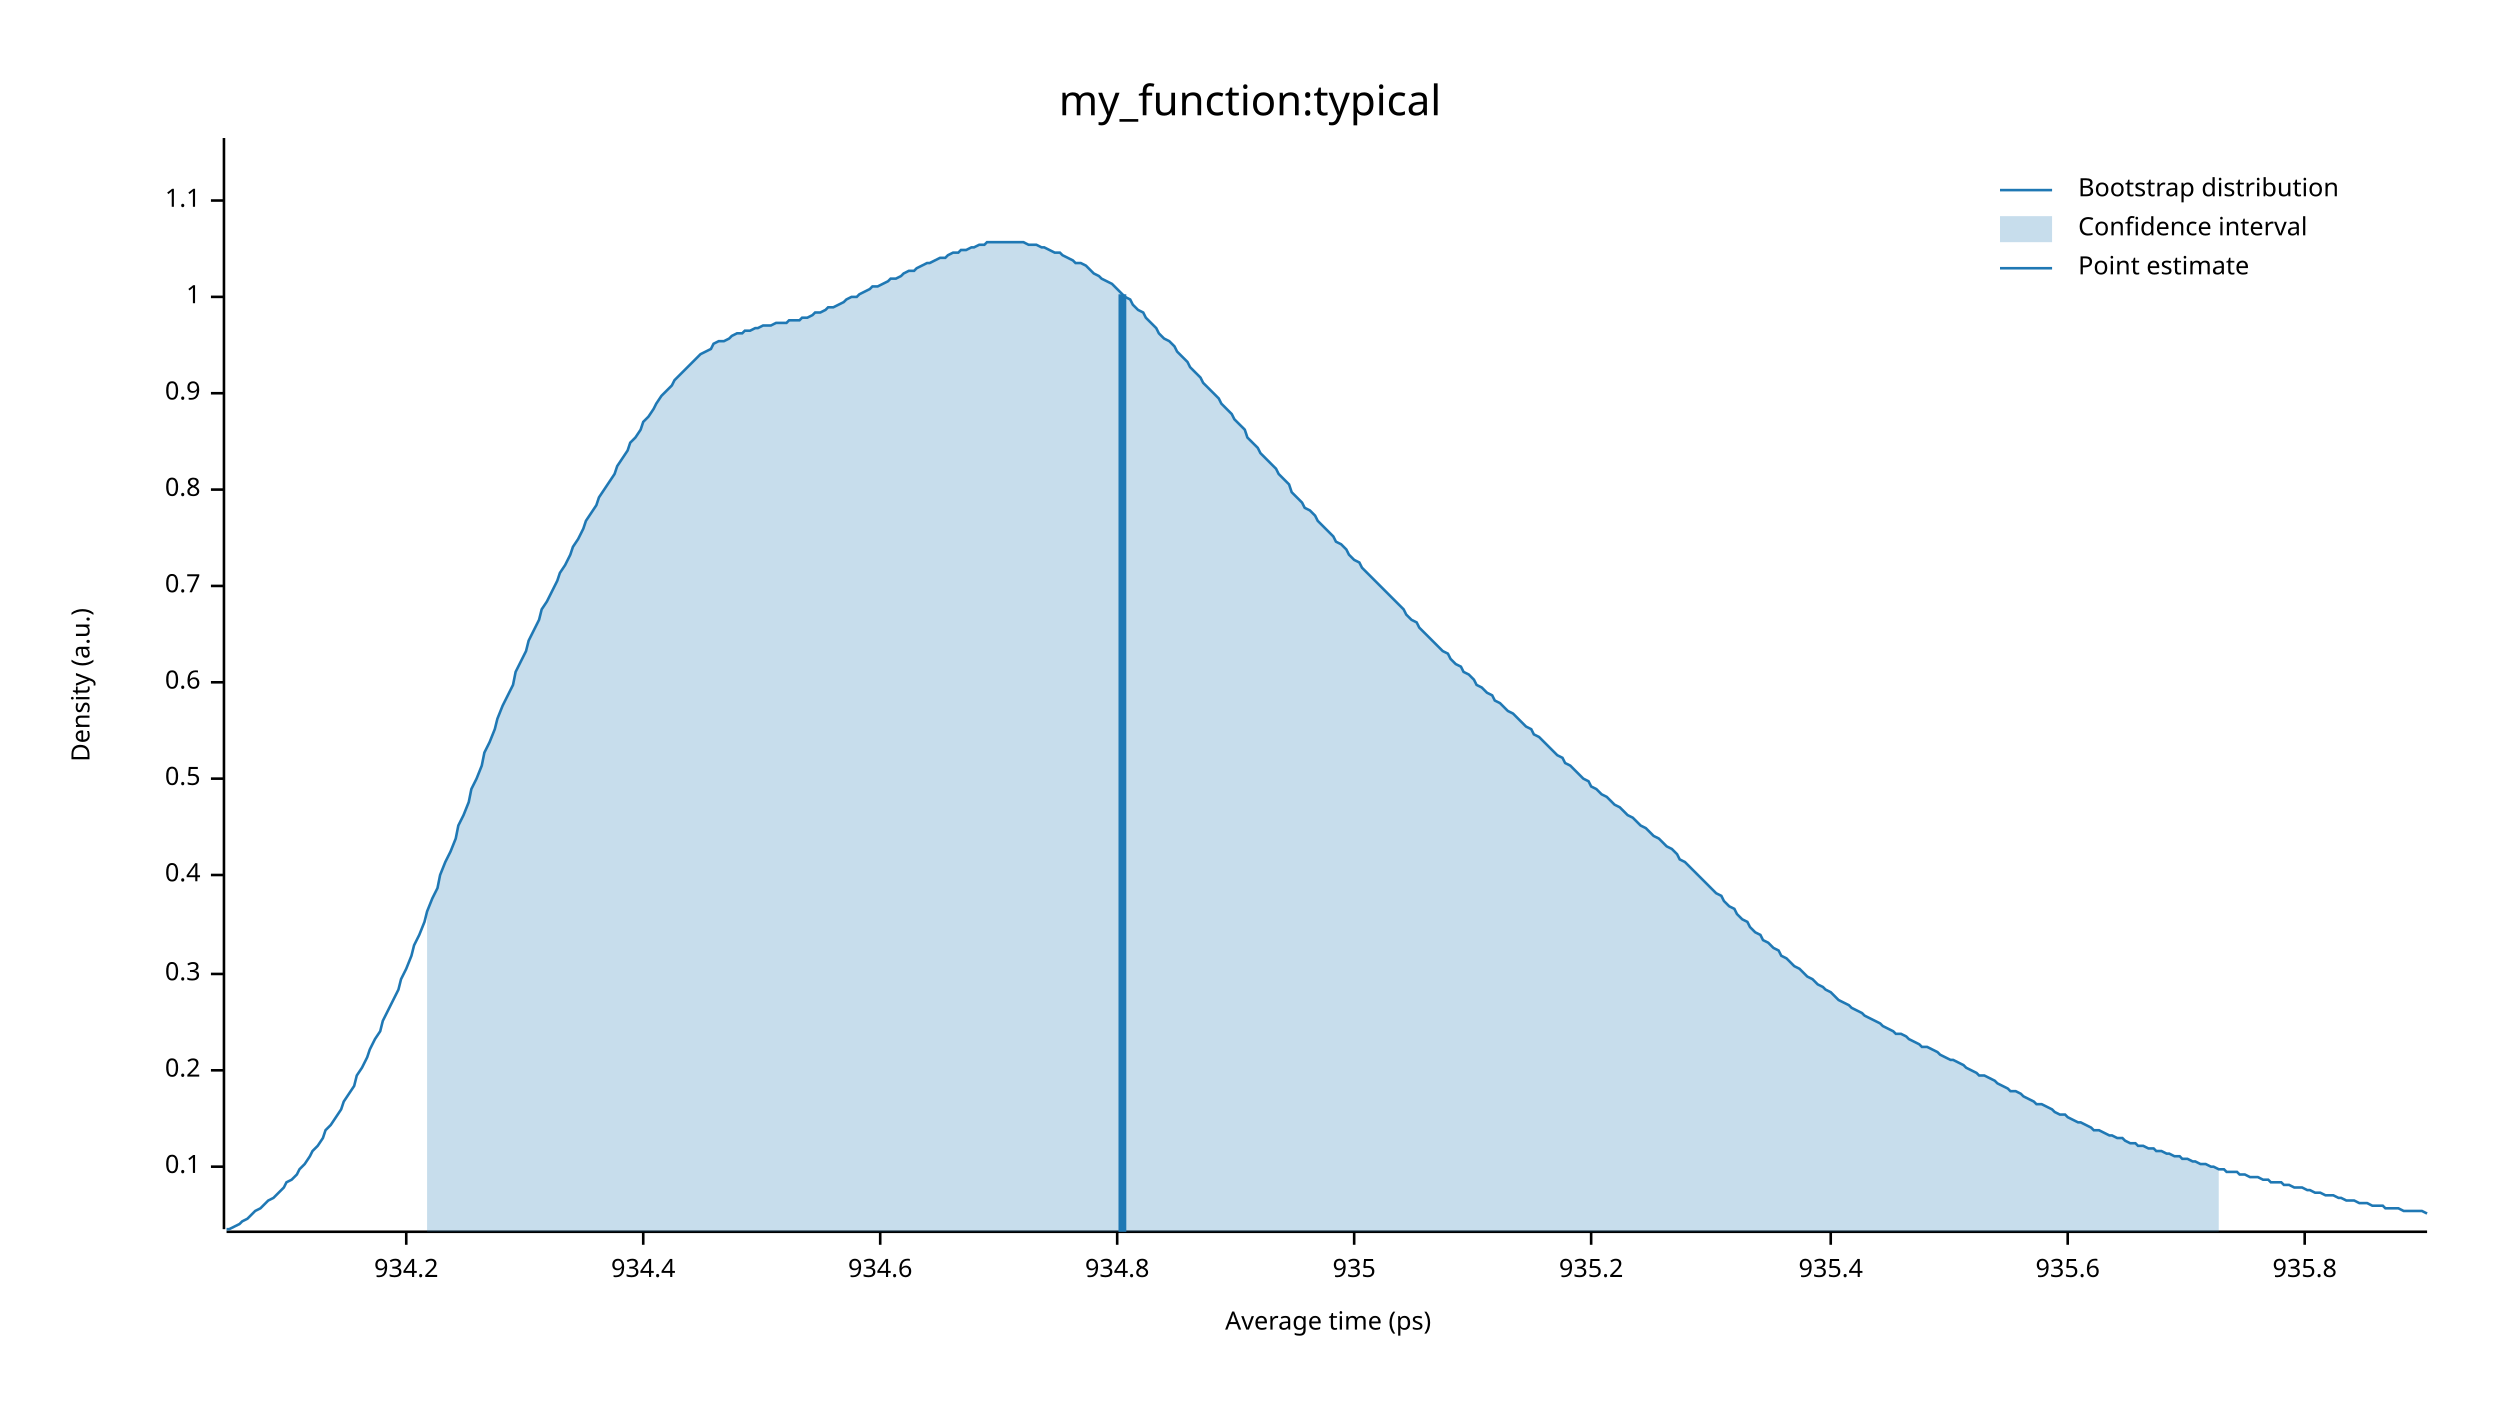
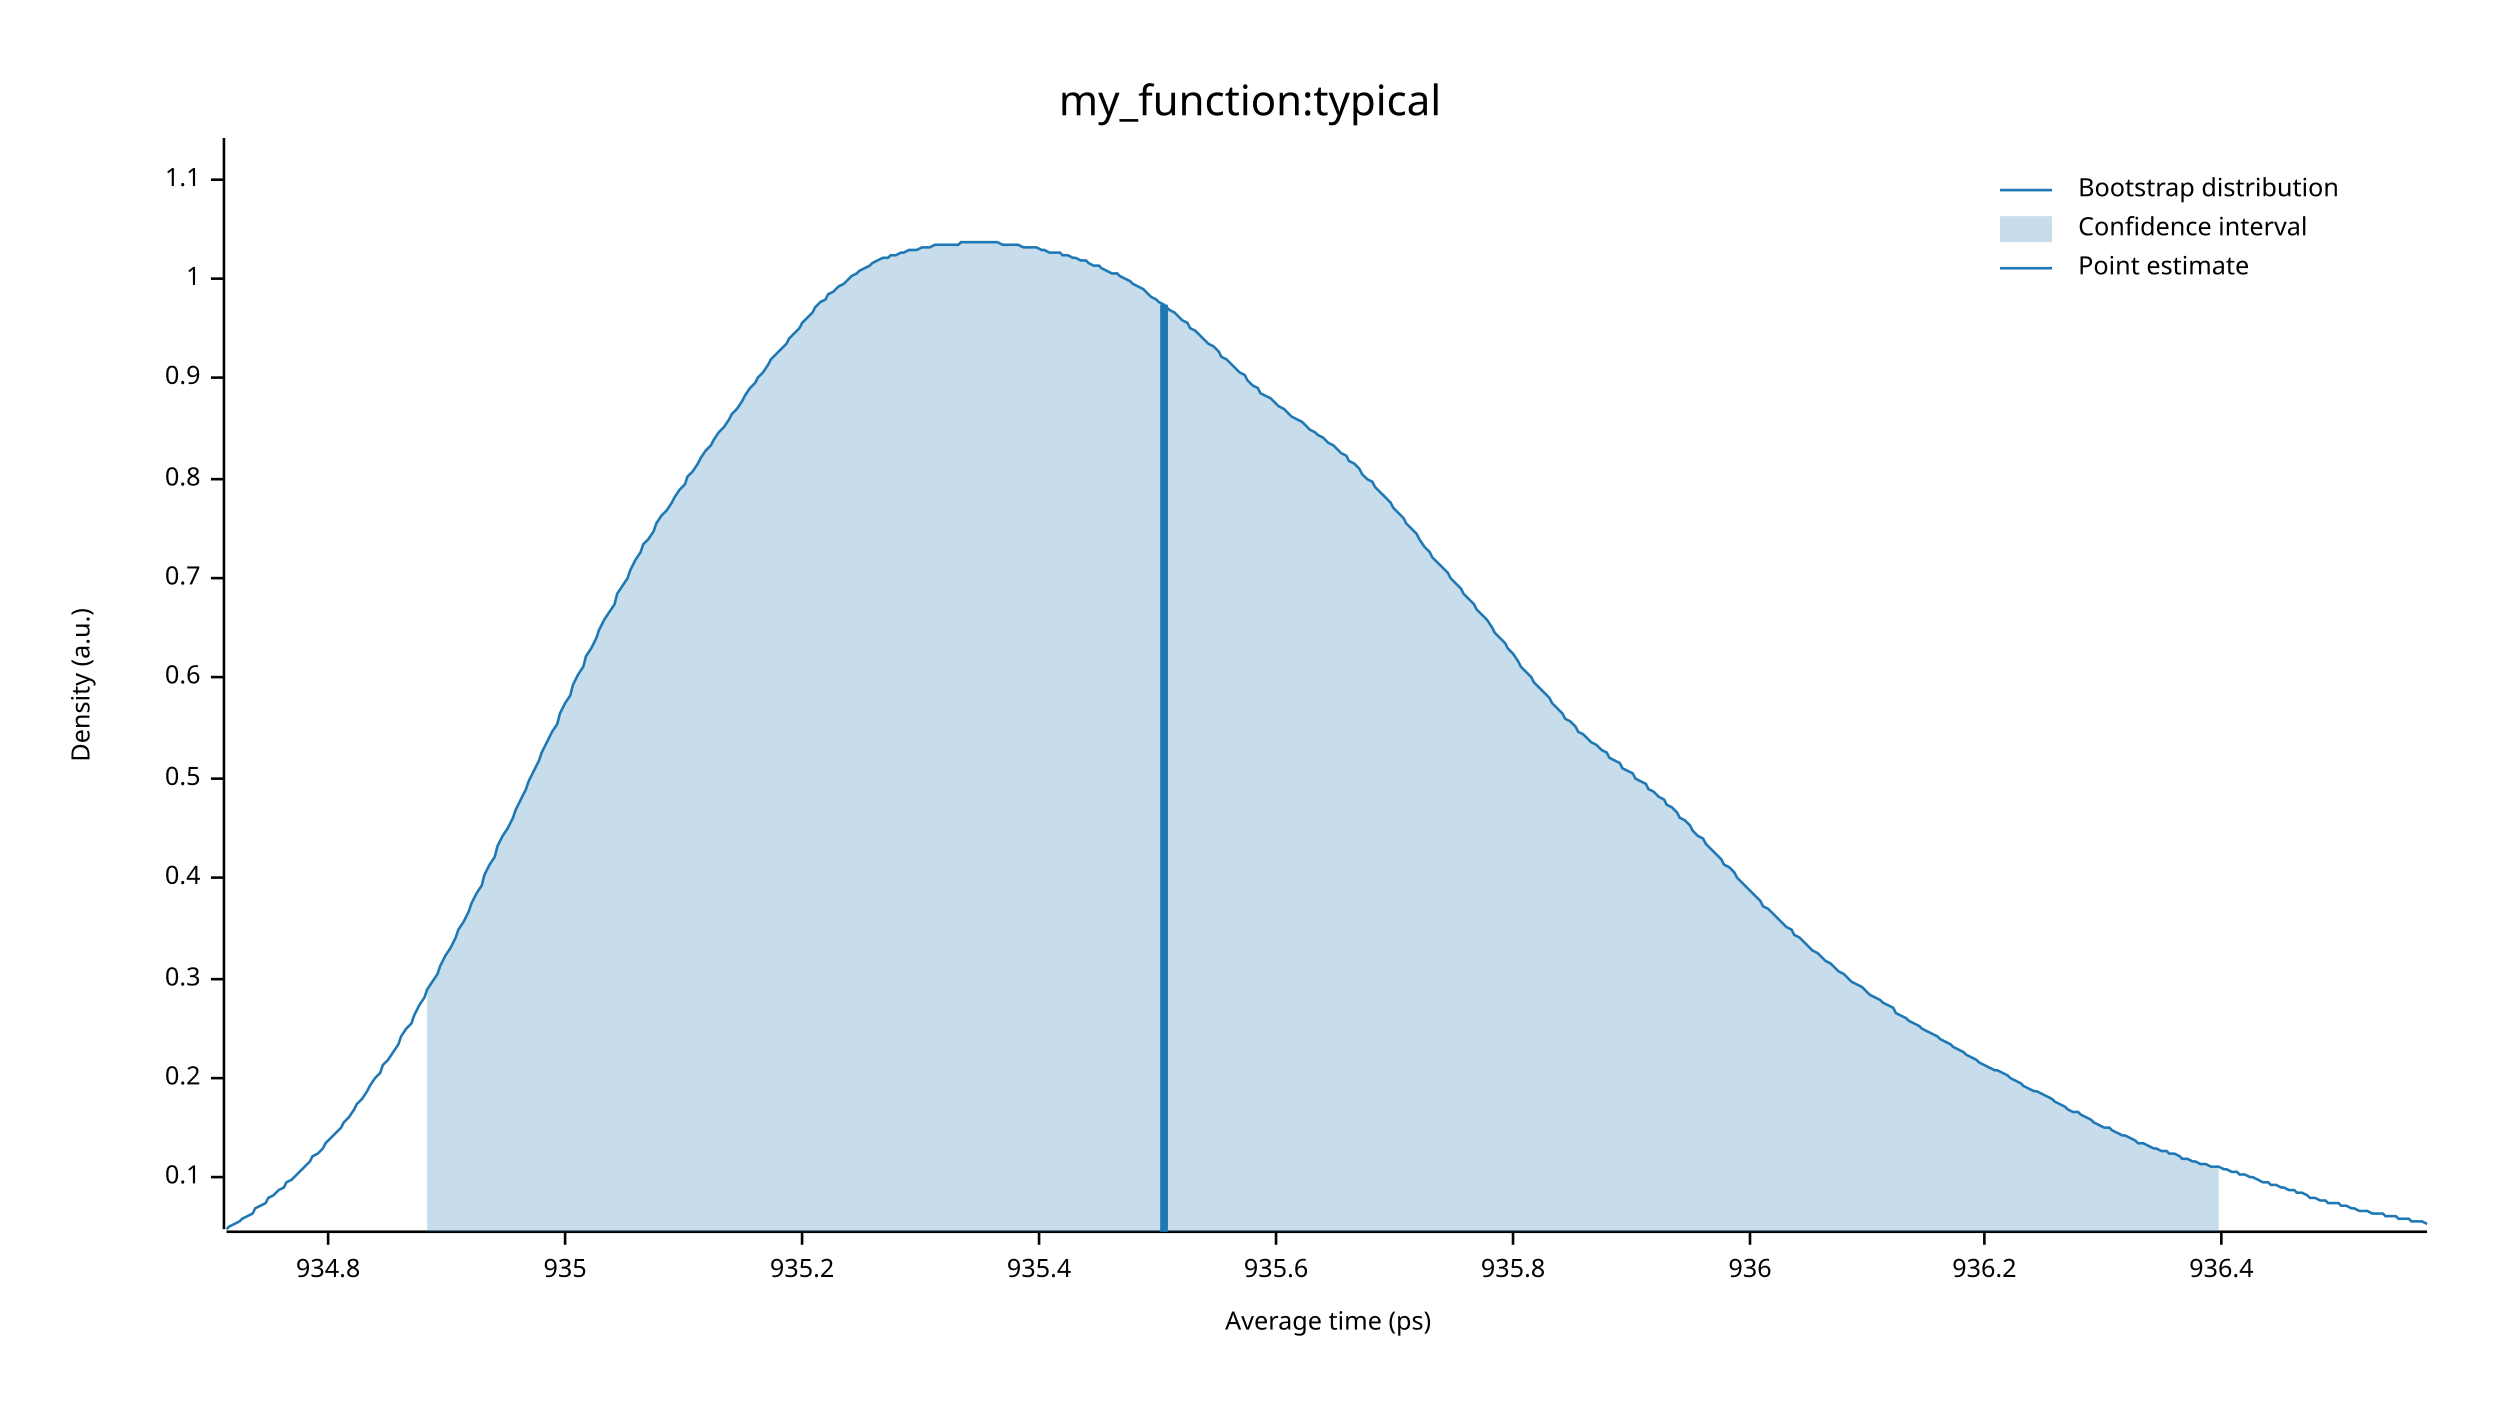
<svg xmlns="http://www.w3.org/2000/svg" width="960" height="540" viewBox="0 0 960 540">
  <text x="480" y="32" dy="0.76em" text-anchor="middle" font-family="sans-serif" font-size="16.129" opacity="1" fill="#000000">
my_function:typical
</text>
  <text x="27" y="263" dy="0.76em" text-anchor="middle" font-family="sans-serif" font-size="9.677" opacity="1" fill="#000000" transform="rotate(270, 27, 263)">
Density (a.u.)
</text>
  <text x="510" y="513" dy="-0.5ex" text-anchor="middle" font-family="sans-serif" font-size="9.677" opacity="1" fill="#000000">
Average time (ps)
</text>
  <polyline fill="none" opacity="1" stroke="#000000" stroke-width="1" points="86,53 86,472 " />
-   <text x="77" y="448" dy="0.5ex" text-anchor="end" font-family="sans-serif" font-size="9.677" opacity="1" fill="#000000">
+   <text x="77" y="452" dy="0.5ex" text-anchor="end" font-family="sans-serif" font-size="9.677" opacity="1" fill="#000000">
0.1
</text>
-   <polyline fill="none" opacity="1" stroke="#000000" stroke-width="1" points="81,448 86,448 " />
-   <text x="77" y="411" dy="0.5ex" text-anchor="end" font-family="sans-serif" font-size="9.677" opacity="1" fill="#000000">
+   <polyline fill="none" opacity="1" stroke="#000000" stroke-width="1" points="81,452 86,452 " />
+   <text x="77" y="414" dy="0.5ex" text-anchor="end" font-family="sans-serif" font-size="9.677" opacity="1" fill="#000000">
0.2
</text>
-   <polyline fill="none" opacity="1" stroke="#000000" stroke-width="1" points="81,411 86,411 " />
-   <text x="77" y="374" dy="0.5ex" text-anchor="end" font-family="sans-serif" font-size="9.677" opacity="1" fill="#000000">
+   <polyline fill="none" opacity="1" stroke="#000000" stroke-width="1" points="81,414 86,414 " />
+   <text x="77" y="376" dy="0.5ex" text-anchor="end" font-family="sans-serif" font-size="9.677" opacity="1" fill="#000000">
0.3
</text>
-   <polyline fill="none" opacity="1" stroke="#000000" stroke-width="1" points="81,374 86,374 " />
-   <text x="77" y="336" dy="0.5ex" text-anchor="end" font-family="sans-serif" font-size="9.677" opacity="1" fill="#000000">
+   <polyline fill="none" opacity="1" stroke="#000000" stroke-width="1" points="81,376 86,376 " />
+   <text x="77" y="337" dy="0.5ex" text-anchor="end" font-family="sans-serif" font-size="9.677" opacity="1" fill="#000000">
0.4
</text>
-   <polyline fill="none" opacity="1" stroke="#000000" stroke-width="1" points="81,336 86,336 " />
+   <polyline fill="none" opacity="1" stroke="#000000" stroke-width="1" points="81,337 86,337 " />
  <text x="77" y="299" dy="0.5ex" text-anchor="end" font-family="sans-serif" font-size="9.677" opacity="1" fill="#000000">
0.5
</text>
  <polyline fill="none" opacity="1" stroke="#000000" stroke-width="1" points="81,299 86,299 " />
-   <text x="77" y="262" dy="0.5ex" text-anchor="end" font-family="sans-serif" font-size="9.677" opacity="1" fill="#000000">
+   <text x="77" y="260" dy="0.5ex" text-anchor="end" font-family="sans-serif" font-size="9.677" opacity="1" fill="#000000">
0.6
</text>
-   <polyline fill="none" opacity="1" stroke="#000000" stroke-width="1" points="81,262 86,262 " />
-   <text x="77" y="225" dy="0.5ex" text-anchor="end" font-family="sans-serif" font-size="9.677" opacity="1" fill="#000000">
+   <polyline fill="none" opacity="1" stroke="#000000" stroke-width="1" points="81,260 86,260 " />
+   <text x="77" y="222" dy="0.5ex" text-anchor="end" font-family="sans-serif" font-size="9.677" opacity="1" fill="#000000">
0.7
</text>
-   <polyline fill="none" opacity="1" stroke="#000000" stroke-width="1" points="81,225 86,225 " />
-   <text x="77" y="188" dy="0.5ex" text-anchor="end" font-family="sans-serif" font-size="9.677" opacity="1" fill="#000000">
+   <polyline fill="none" opacity="1" stroke="#000000" stroke-width="1" points="81,222 86,222 " />
+   <text x="77" y="184" dy="0.5ex" text-anchor="end" font-family="sans-serif" font-size="9.677" opacity="1" fill="#000000">
0.8
</text>
-   <polyline fill="none" opacity="1" stroke="#000000" stroke-width="1" points="81,188 86,188 " />
-   <text x="77" y="151" dy="0.5ex" text-anchor="end" font-family="sans-serif" font-size="9.677" opacity="1" fill="#000000">
+   <polyline fill="none" opacity="1" stroke="#000000" stroke-width="1" points="81,184 86,184 " />
+   <text x="77" y="145" dy="0.5ex" text-anchor="end" font-family="sans-serif" font-size="9.677" opacity="1" fill="#000000">
0.9
</text>
-   <polyline fill="none" opacity="1" stroke="#000000" stroke-width="1" points="81,151 86,151 " />
-   <text x="77" y="114" dy="0.5ex" text-anchor="end" font-family="sans-serif" font-size="9.677" opacity="1" fill="#000000">
+   <polyline fill="none" opacity="1" stroke="#000000" stroke-width="1" points="81,145 86,145 " />
+   <text x="77" y="107" dy="0.5ex" text-anchor="end" font-family="sans-serif" font-size="9.677" opacity="1" fill="#000000">
1
</text>
-   <polyline fill="none" opacity="1" stroke="#000000" stroke-width="1" points="81,114 86,114 " />
-   <text x="77" y="77" dy="0.5ex" text-anchor="end" font-family="sans-serif" font-size="9.677" opacity="1" fill="#000000">
+   <polyline fill="none" opacity="1" stroke="#000000" stroke-width="1" points="81,107 86,107 " />
+   <text x="77" y="69" dy="0.5ex" text-anchor="end" font-family="sans-serif" font-size="9.677" opacity="1" fill="#000000">
1.1
</text>
-   <polyline fill="none" opacity="1" stroke="#000000" stroke-width="1" points="81,77 86,77 " />
+   <polyline fill="none" opacity="1" stroke="#000000" stroke-width="1" points="81,69 86,69 " />
  <polyline fill="none" opacity="1" stroke="#000000" stroke-width="1" points="87,473 932,473 " />
-   <text x="156" y="483" dy="0.76em" text-anchor="middle" font-family="sans-serif" font-size="9.677" opacity="1" fill="#000000">
- 934.2
- </text>
-   <polyline fill="none" opacity="1" stroke="#000000" stroke-width="1" points="156,473 156,478 " />
-   <text x="247" y="483" dy="0.76em" text-anchor="middle" font-family="sans-serif" font-size="9.677" opacity="1" fill="#000000">
- 934.4
- </text>
-   <polyline fill="none" opacity="1" stroke="#000000" stroke-width="1" points="247,473 247,478 " />
-   <text x="338" y="483" dy="0.76em" text-anchor="middle" font-family="sans-serif" font-size="9.677" opacity="1" fill="#000000">
- 934.6
- </text>
-   <polyline fill="none" opacity="1" stroke="#000000" stroke-width="1" points="338,473 338,478 " />
-   <text x="429" y="483" dy="0.76em" text-anchor="middle" font-family="sans-serif" font-size="9.677" opacity="1" fill="#000000">
+   <text x="126" y="483" dy="0.76em" text-anchor="middle" font-family="sans-serif" font-size="9.677" opacity="1" fill="#000000">
934.8
</text>
-   <polyline fill="none" opacity="1" stroke="#000000" stroke-width="1" points="429,473 429,478 " />
-   <text x="520" y="483" dy="0.76em" text-anchor="middle" font-family="sans-serif" font-size="9.677" opacity="1" fill="#000000">
+   <polyline fill="none" opacity="1" stroke="#000000" stroke-width="1" points="126,473 126,478 " />
+   <text x="217" y="483" dy="0.76em" text-anchor="middle" font-family="sans-serif" font-size="9.677" opacity="1" fill="#000000">
935
</text>
-   <polyline fill="none" opacity="1" stroke="#000000" stroke-width="1" points="520,473 520,478 " />
-   <text x="611" y="483" dy="0.76em" text-anchor="middle" font-family="sans-serif" font-size="9.677" opacity="1" fill="#000000">
+   <polyline fill="none" opacity="1" stroke="#000000" stroke-width="1" points="217,473 217,478 " />
+   <text x="308" y="483" dy="0.76em" text-anchor="middle" font-family="sans-serif" font-size="9.677" opacity="1" fill="#000000">
935.2
</text>
-   <polyline fill="none" opacity="1" stroke="#000000" stroke-width="1" points="611,473 611,478 " />
-   <text x="703" y="483" dy="0.76em" text-anchor="middle" font-family="sans-serif" font-size="9.677" opacity="1" fill="#000000">
+   <polyline fill="none" opacity="1" stroke="#000000" stroke-width="1" points="308,473 308,478 " />
+   <text x="399" y="483" dy="0.76em" text-anchor="middle" font-family="sans-serif" font-size="9.677" opacity="1" fill="#000000">
935.4
</text>
-   <polyline fill="none" opacity="1" stroke="#000000" stroke-width="1" points="703,473 703,478 " />
-   <text x="794" y="483" dy="0.76em" text-anchor="middle" font-family="sans-serif" font-size="9.677" opacity="1" fill="#000000">
+   <polyline fill="none" opacity="1" stroke="#000000" stroke-width="1" points="399,473 399,478 " />
+   <text x="490" y="483" dy="0.76em" text-anchor="middle" font-family="sans-serif" font-size="9.677" opacity="1" fill="#000000">
935.6
</text>
-   <polyline fill="none" opacity="1" stroke="#000000" stroke-width="1" points="794,473 794,478 " />
-   <text x="885" y="483" dy="0.76em" text-anchor="middle" font-family="sans-serif" font-size="9.677" opacity="1" fill="#000000">
+   <polyline fill="none" opacity="1" stroke="#000000" stroke-width="1" points="490,473 490,478 " />
+   <text x="581" y="483" dy="0.76em" text-anchor="middle" font-family="sans-serif" font-size="9.677" opacity="1" fill="#000000">
935.8
</text>
-   <polyline fill="none" opacity="1" stroke="#000000" stroke-width="1" points="885,473 885,478 " />
-   <polyline fill="none" opacity="1" stroke="#1F78B4" stroke-width="1" points="87,472 88,472 90,471 92,470 93,469 95,468 97,466 98,465 100,464 102,462 103,461 105,460 107,458 109,456 110,454 112,453 114,451 115,449 117,447 119,444 120,442 122,440 124,437 125,434 127,432 129,429 131,426 132,423 134,420 136,417 137,413 139,410 141,406 142,403 144,399 146,396 147,392 149,388 151,384 153,380 154,376 156,372 158,367 159,363 161,359 163,354 164,350 166,345 168,341 169,336 171,331 173,327 175,322 176,317 178,313 180,308 181,303 183,299 185,294 186,289 188,285 190,280 191,276 193,271 195,267 197,263 198,258 200,254 202,250 203,246 205,242 207,238 208,234 210,231 212,227 214,223 215,220 217,217 219,213 220,210 222,207 224,203 225,200 227,197 229,194 230,191 232,188 234,185 236,182 237,179 239,176 241,173 242,170 244,168 246,165 247,162 249,160 251,157 252,155 254,152 256,150 258,148 259,146 261,144 263,142 264,141 266,139 268,137 269,136 271,135 273,134 274,132 276,131 278,131 280,130 281,129 283,128 285,128 286,127 288,127 290,126 291,126 293,125 295,125 296,125 298,124 300,124 302,124 303,123 305,123 307,123 308,122 310,122 312,121 313,120 315,120 317,119 318,118 320,118 322,117 324,116 325,115 327,114 329,114 330,113 332,112 334,111 335,110 337,110 339,109 341,108 342,107 344,107 346,106 347,105 349,104 351,104 352,103 354,102 356,101 357,101 359,100 361,99 363,99 364,98 366,97 368,97 369,96 371,96 373,95 374,95 376,94 378,94 379,93 381,93 383,93 385,93 386,93 388,93 390,93 391,93 393,93 395,94 396,94 398,94 400,95 401,95 403,96 405,97 407,97 408,98 410,99 412,100 413,101 415,101 417,102 418,103 420,105 422,106 423,107 425,108 427,109 429,111 430,112 432,114 434,115 435,117 437,119 439,120 440,122 442,124 444,126 445,128 447,130 449,131 451,133 452,135 454,137 456,139 457,141 459,143 461,145 462,147 464,149 466,151 468,153 469,155 471,157 473,159 474,161 476,163 478,165 479,168 481,170 483,172 484,174 486,176 488,178 490,180 491,182 493,184 495,186 496,189 498,191 500,193 501,195 503,196 505,198 506,200 508,202 510,204 512,206 513,208 515,209 517,211 518,213 520,215 522,216 523,218 525,220 527,222 528,223 530,225 532,227 534,229 535,230 537,232 539,234 540,236 542,238 544,239 545,241 547,243 549,245 550,246 552,248 554,250 556,251 557,253 559,255 561,256 562,258 564,259 566,261 567,263 569,264 571,266 573,267 574,269 576,270 578,272 579,273 581,274 583,276 584,277 586,279 588,280 589,282 591,283 593,285 595,287 596,288 598,290 600,291 601,293 603,294 605,296 606,297 608,299 610,300 611,302 613,303 615,305 617,306 618,307 620,309 622,310 623,311 625,313 627,314 628,315 630,317 632,318 633,319 635,321 637,322 639,324 640,325 642,326 644,328 645,330 647,331 649,333 650,334 652,336 654,338 655,339 657,341 659,343 661,344 662,346 664,348 666,349 667,351 669,353 671,354 672,356 674,358 676,359 677,361 679,362 681,364 683,365 684,367 686,368 688,370 689,371 691,372 693,374 694,375 696,376 698,378 700,379 701,380 703,381 705,383 706,384 708,385 710,386 711,387 713,388 715,389 716,390 718,391 720,392 722,393 723,394 725,395 727,396 728,397 730,397 732,398 733,399 735,400 737,401 738,402 740,402 742,403 744,404 745,405 747,406 749,407 750,407 752,408 754,409 755,410 757,411 759,412 760,413 762,413 764,414 766,415 767,416 769,417 771,418 772,419 774,419 776,420 777,421 779,422 781,423 782,424 784,424 786,425 788,426 789,427 791,428 793,428 794,429 796,430 798,431 799,431 801,432 803,433 804,434 806,434 808,435 810,436 811,436 813,437 815,437 816,438 818,439 820,439 821,440 823,440 825,441 827,441 828,442 830,442 832,443 833,443 835,444 837,444 838,445 840,445 842,446 843,446 845,447 847,447 849,448 850,448 852,449 854,449 855,450 857,450 859,450 860,451 862,451 864,452 865,452 867,452 869,453 871,453 872,454 874,454 876,454 877,455 879,455 881,456 882,456 884,456 886,457 887,457 889,458 891,458 893,459 894,459 896,459 898,460 899,460 901,461 903,461 904,461 906,462 908,462 909,462 911,463 913,463 915,463 916,464 918,464 920,464 921,464 923,465 925,465 926,465 928,465 930,465 932,466 " />
-   <polygon opacity="0.25" fill="#1F78B4" points="164,350 166,345 168,341 169,336 171,331 173,327 175,322 176,317 178,313 180,308 181,303 183,299 185,294 186,289 188,285 190,280 191,276 193,271 195,267 197,263 198,258 200,254 202,250 203,246 205,242 207,238 208,234 210,231 212,227 214,223 215,220 217,217 219,213 220,210 222,207 224,203 225,200 227,197 229,194 230,191 232,188 234,185 236,182 237,179 239,176 241,173 242,170 244,168 246,165 247,162 249,160 251,157 252,155 254,152 256,150 258,148 259,146 261,144 263,142 264,141 266,139 268,137 269,136 271,135 273,134 274,132 276,131 278,131 280,130 281,129 283,128 285,128 286,127 288,127 290,126 291,126 293,125 295,125 296,125 298,124 300,124 302,124 303,123 305,123 307,123 308,122 310,122 312,121 313,120 315,120 317,119 318,118 320,118 322,117 324,116 325,115 327,114 329,114 330,113 332,112 334,111 335,110 337,110 339,109 341,108 342,107 344,107 346,106 347,105 349,104 351,104 352,103 354,102 356,101 357,101 359,100 361,99 363,99 364,98 366,97 368,97 369,96 371,96 373,95 374,95 376,94 378,94 379,93 381,93 383,93 385,93 386,93 388,93 390,93 391,93 393,93 395,94 396,94 398,94 400,95 401,95 403,96 405,97 407,97 408,98 410,99 412,100 413,101 415,101 417,102 418,103 420,105 422,106 423,107 425,108 427,109 429,111 430,112 432,114 434,115 435,117 437,119 439,120 440,122 442,124 444,126 445,128 447,130 449,131 451,133 452,135 454,137 456,139 457,141 459,143 461,145 462,147 464,149 466,151 468,153 469,155 471,157 473,159 474,161 476,163 478,165 479,168 481,170 483,172 484,174 486,176 488,178 490,180 491,182 493,184 495,186 496,189 498,191 500,193 501,195 503,196 505,198 506,200 508,202 510,204 512,206 513,208 515,209 517,211 518,213 520,215 522,216 523,218 525,220 527,222 528,223 530,225 532,227 534,229 535,230 537,232 539,234 540,236 542,238 544,239 545,241 547,243 549,245 550,246 552,248 554,250 556,251 557,253 559,255 561,256 562,258 564,259 566,261 567,263 569,264 571,266 573,267 574,269 576,270 578,272 579,273 581,274 583,276 584,277 586,279 588,280 589,282 591,283 593,285 595,287 596,288 598,290 600,291 601,293 603,294 605,296 606,297 608,299 610,300 611,302 613,303 615,305 617,306 618,307 620,309 622,310 623,311 625,313 627,314 628,315 630,317 632,318 633,319 635,321 637,322 639,324 640,325 642,326 644,328 645,330 647,331 649,333 650,334 652,336 654,338 655,339 657,341 659,343 661,344 662,346 664,348 666,349 667,351 669,353 671,354 672,356 674,358 676,359 677,361 679,362 681,364 683,365 684,367 686,368 688,370 689,371 691,372 693,374 694,375 696,376 698,378 700,379 701,380 703,381 705,383 706,384 708,385 710,386 711,387 713,388 715,389 716,390 718,391 720,392 722,393 723,394 725,395 727,396 728,397 730,397 732,398 733,399 735,400 737,401 738,402 740,402 742,403 744,404 745,405 747,406 749,407 750,407 752,408 754,409 755,410 757,411 759,412 760,413 762,413 764,414 766,415 767,416 769,417 771,418 772,419 774,419 776,420 777,421 779,422 781,423 782,424 784,424 786,425 788,426 789,427 791,428 793,428 794,429 796,430 798,431 799,431 801,432 803,433 804,434 806,434 808,435 810,436 811,436 813,437 815,437 816,438 818,439 820,439 821,440 823,440 825,441 827,441 828,442 830,442 832,443 833,443 835,444 837,444 838,445 840,445 842,446 843,446 845,447 847,447 849,448 850,448 852,449 852,473 164,473 " />
-   <polyline fill="none" opacity="1" stroke="#1F78B4" stroke-width="3" points="431,473 431,113 " />
+   <polyline fill="none" opacity="1" stroke="#000000" stroke-width="1" points="581,473 581,478 " />
+   <text x="672" y="483" dy="0.76em" text-anchor="middle" font-family="sans-serif" font-size="9.677" opacity="1" fill="#000000">
+ 936
+ </text>
+   <polyline fill="none" opacity="1" stroke="#000000" stroke-width="1" points="672,473 672,478 " />
+   <text x="762" y="483" dy="0.76em" text-anchor="middle" font-family="sans-serif" font-size="9.677" opacity="1" fill="#000000">
+ 936.2
+ </text>
+   <polyline fill="none" opacity="1" stroke="#000000" stroke-width="1" points="762,473 762,478 " />
+   <text x="853" y="483" dy="0.76em" text-anchor="middle" font-family="sans-serif" font-size="9.677" opacity="1" fill="#000000">
+ 936.4
+ </text>
+   <polyline fill="none" opacity="1" stroke="#000000" stroke-width="1" points="853,473 853,478 " />
+   <polyline fill="none" opacity="1" stroke="#1F78B4" stroke-width="1" points="87,472 88,471 90,470 92,469 93,468 95,467 97,466 98,464 100,463 102,462 103,460 105,459 107,457 109,456 110,454 112,453 114,451 115,450 117,448 119,446 120,444 122,443 124,441 125,439 127,437 129,435 131,433 132,431 134,429 136,426 137,424 139,422 141,419 142,417 144,414 146,412 147,409 149,407 151,404 153,401 154,398 156,395 158,393 159,390 161,386 163,383 164,380 166,377 168,374 169,371 171,367 173,364 175,360 176,357 178,354 180,350 181,347 183,343 185,340 186,336 188,332 190,329 191,325 193,321 195,318 197,314 198,311 200,307 202,303 203,300 205,296 207,292 208,289 210,285 212,281 214,278 215,274 217,270 219,267 220,263 222,259 224,256 225,252 227,249 229,245 230,242 232,238 234,235 236,232 237,228 239,225 241,222 242,219 244,215 246,212 247,209 249,207 251,204 252,201 254,198 256,196 258,193 259,191 261,188 263,186 264,183 266,181 268,178 269,176 271,173 273,171 274,169 276,166 278,164 280,161 281,159 283,157 285,154 286,152 288,149 290,147 291,145 293,143 295,140 296,138 298,136 300,134 302,132 303,130 305,128 307,126 308,124 310,122 312,120 313,118 315,116 317,115 318,113 320,112 322,110 324,109 325,108 327,106 329,105 330,104 332,103 334,102 335,101 337,100 339,99 341,99 342,98 344,98 346,97 347,97 349,96 351,96 352,96 354,95 356,95 357,95 359,94 361,94 363,94 364,94 366,94 368,94 369,93 371,93 373,93 374,93 376,93 378,93 379,93 381,93 383,93 385,94 386,94 388,94 390,94 391,94 393,95 395,95 396,95 398,95 400,96 401,96 403,97 405,97 407,97 408,98 410,98 412,99 413,99 415,100 417,100 418,101 420,102 422,102 423,103 425,104 427,105 429,105 430,106 432,107 434,108 435,109 437,110 439,111 440,112 442,114 444,115 445,116 447,117 449,119 451,120 452,121 454,123 456,124 457,126 459,127 461,129 462,130 464,132 466,133 468,135 469,137 471,138 473,140 474,141 476,143 478,144 479,146 481,148 483,149 484,151 486,152 488,153 490,155 491,156 493,157 495,159 496,160 498,161 500,162 501,163 503,165 505,166 506,167 508,168 510,170 512,171 513,172 515,174 517,175 518,177 520,178 522,180 523,182 525,184 527,185 528,187 530,189 532,191 534,193 535,195 537,197 539,199 540,201 542,203 544,205 545,207 547,210 549,212 550,214 552,216 554,218 556,220 557,222 559,224 561,226 562,228 564,230 566,232 567,234 569,236 571,238 573,241 574,243 576,245 578,247 579,249 581,251 583,254 584,256 586,258 588,260 589,262 591,264 593,266 595,268 596,270 598,272 600,274 601,276 603,277 605,279 606,281 608,282 610,284 611,285 613,286 615,288 617,289 618,291 620,292 622,293 623,295 625,296 627,297 628,299 630,300 632,301 633,303 635,304 637,306 639,307 640,309 642,310 644,312 645,314 647,315 649,317 650,319 652,321 654,322 655,324 657,326 659,328 661,330 662,332 664,333 666,335 667,337 669,339 671,341 672,342 674,344 676,346 677,348 679,349 681,351 683,353 684,354 686,356 688,357 689,359 691,360 693,362 694,363 696,365 698,366 700,368 701,369 703,370 705,372 706,373 708,374 710,376 711,377 713,378 715,379 716,380 718,382 720,383 722,384 723,385 725,386 727,387 728,389 730,390 732,391 733,392 735,393 737,394 738,395 740,396 742,397 744,398 745,399 747,400 749,401 750,402 752,403 754,404 755,405 757,406 759,407 760,408 762,409 764,410 766,411 767,411 769,412 771,413 772,414 774,415 776,416 777,417 779,418 781,419 782,419 784,420 786,421 788,422 789,423 791,424 793,425 794,426 796,427 798,427 799,428 801,429 803,430 804,431 806,432 808,433 810,433 811,434 813,435 815,436 816,436 818,437 820,438 821,439 823,439 825,440 827,441 828,441 830,442 832,442 833,443 835,443 837,444 838,445 840,445 842,446 843,446 845,447 847,447 849,448 850,448 852,448 854,449 855,449 857,450 859,450 860,451 862,451 864,452 865,452 867,453 869,454 871,454 872,455 874,455 876,456 877,456 879,457 881,457 882,458 884,458 886,459 887,460 889,460 891,461 893,461 894,462 896,462 898,462 899,463 901,463 903,464 904,464 906,465 908,465 909,465 911,466 913,466 915,466 916,467 918,467 920,467 921,468 923,468 925,468 926,469 928,469 930,469 932,470 " />
+   <polygon opacity="0.25" fill="#1F78B4" points="164,380 166,377 168,374 169,371 171,367 173,364 175,360 176,357 178,354 180,350 181,347 183,343 185,340 186,336 188,332 190,329 191,325 193,321 195,318 197,314 198,311 200,307 202,303 203,300 205,296 207,292 208,289 210,285 212,281 214,278 215,274 217,270 219,267 220,263 222,259 224,256 225,252 227,249 229,245 230,242 232,238 234,235 236,232 237,228 239,225 241,222 242,219 244,215 246,212 247,209 249,207 251,204 252,201 254,198 256,196 258,193 259,191 261,188 263,186 264,183 266,181 268,178 269,176 271,173 273,171 274,169 276,166 278,164 280,161 281,159 283,157 285,154 286,152 288,149 290,147 291,145 293,143 295,140 296,138 298,136 300,134 302,132 303,130 305,128 307,126 308,124 310,122 312,120 313,118 315,116 317,115 318,113 320,112 322,110 324,109 325,108 327,106 329,105 330,104 332,103 334,102 335,101 337,100 339,99 341,99 342,98 344,98 346,97 347,97 349,96 351,96 352,96 354,95 356,95 357,95 359,94 361,94 363,94 364,94 366,94 368,94 369,93 371,93 373,93 374,93 376,93 378,93 379,93 381,93 383,93 385,94 386,94 388,94 390,94 391,94 393,95 395,95 396,95 398,95 400,96 401,96 403,97 405,97 407,97 408,98 410,98 412,99 413,99 415,100 417,100 418,101 420,102 422,102 423,103 425,104 427,105 429,105 430,106 432,107 434,108 435,109 437,110 439,111 440,112 442,114 444,115 445,116 447,117 449,119 451,120 452,121 454,123 456,124 457,126 459,127 461,129 462,130 464,132 466,133 468,135 469,137 471,138 473,140 474,141 476,143 478,144 479,146 481,148 483,149 484,151 486,152 488,153 490,155 491,156 493,157 495,159 496,160 498,161 500,162 501,163 503,165 505,166 506,167 508,168 510,170 512,171 513,172 515,174 517,175 518,177 520,178 522,180 523,182 525,184 527,185 528,187 530,189 532,191 534,193 535,195 537,197 539,199 540,201 542,203 544,205 545,207 547,210 549,212 550,214 552,216 554,218 556,220 557,222 559,224 561,226 562,228 564,230 566,232 567,234 569,236 571,238 573,241 574,243 576,245 578,247 579,249 581,251 583,254 584,256 586,258 588,260 589,262 591,264 593,266 595,268 596,270 598,272 600,274 601,276 603,277 605,279 606,281 608,282 610,284 611,285 613,286 615,288 617,289 618,291 620,292 622,293 623,295 625,296 627,297 628,299 630,300 632,301 633,303 635,304 637,306 639,307 640,309 642,310 644,312 645,314 647,315 649,317 650,319 652,321 654,322 655,324 657,326 659,328 661,330 662,332 664,333 666,335 667,337 669,339 671,341 672,342 674,344 676,346 677,348 679,349 681,351 683,353 684,354 686,356 688,357 689,359 691,360 693,362 694,363 696,365 698,366 700,368 701,369 703,370 705,372 706,373 708,374 710,376 711,377 713,378 715,379 716,380 718,382 720,383 722,384 723,385 725,386 727,387 728,389 730,390 732,391 733,392 735,393 737,394 738,395 740,396 742,397 744,398 745,399 747,400 749,401 750,402 752,403 754,404 755,405 757,406 759,407 760,408 762,409 764,410 766,411 767,411 769,412 771,413 772,414 774,415 776,416 777,417 779,418 781,419 782,419 784,420 786,421 788,422 789,423 791,424 793,425 794,426 796,427 798,427 799,428 801,429 803,430 804,431 806,432 808,433 810,433 811,434 813,435 815,436 816,436 818,437 820,438 821,439 823,439 825,440 827,441 828,441 830,442 832,442 833,443 835,443 837,444 838,445 840,445 842,446 843,446 845,447 847,447 849,448 850,448 852,448 852,473 164,473 " />
+   <polyline fill="none" opacity="1" stroke="#1F78B4" stroke-width="3" points="447,473 447,117 " />
  <text x="798" y="68" dy="0.76em" text-anchor="start" font-family="sans-serif" font-size="9.677" opacity="1" fill="#000000">
Bootstrap distribution
</text>
  <text x="798" y="83" dy="0.76em" text-anchor="start" font-family="sans-serif" font-size="9.677" opacity="1" fill="#000000">
Confidence interval
</text>
  <text x="798" y="98" dy="0.76em" text-anchor="start" font-family="sans-serif" font-size="9.677" opacity="1" fill="#000000">
Point estimate
</text>
  <polyline fill="none" opacity="1" stroke="#1F78B4" stroke-width="1" points="768,73 788,73 " />
  <rect x="768" y="83" width="20" height="10" opacity="0.25" fill="#1F78B4" stroke="none" />
  <polyline fill="none" opacity="1" stroke="#1F78B4" stroke-width="1" points="768,103 788,103 " />
</svg>
